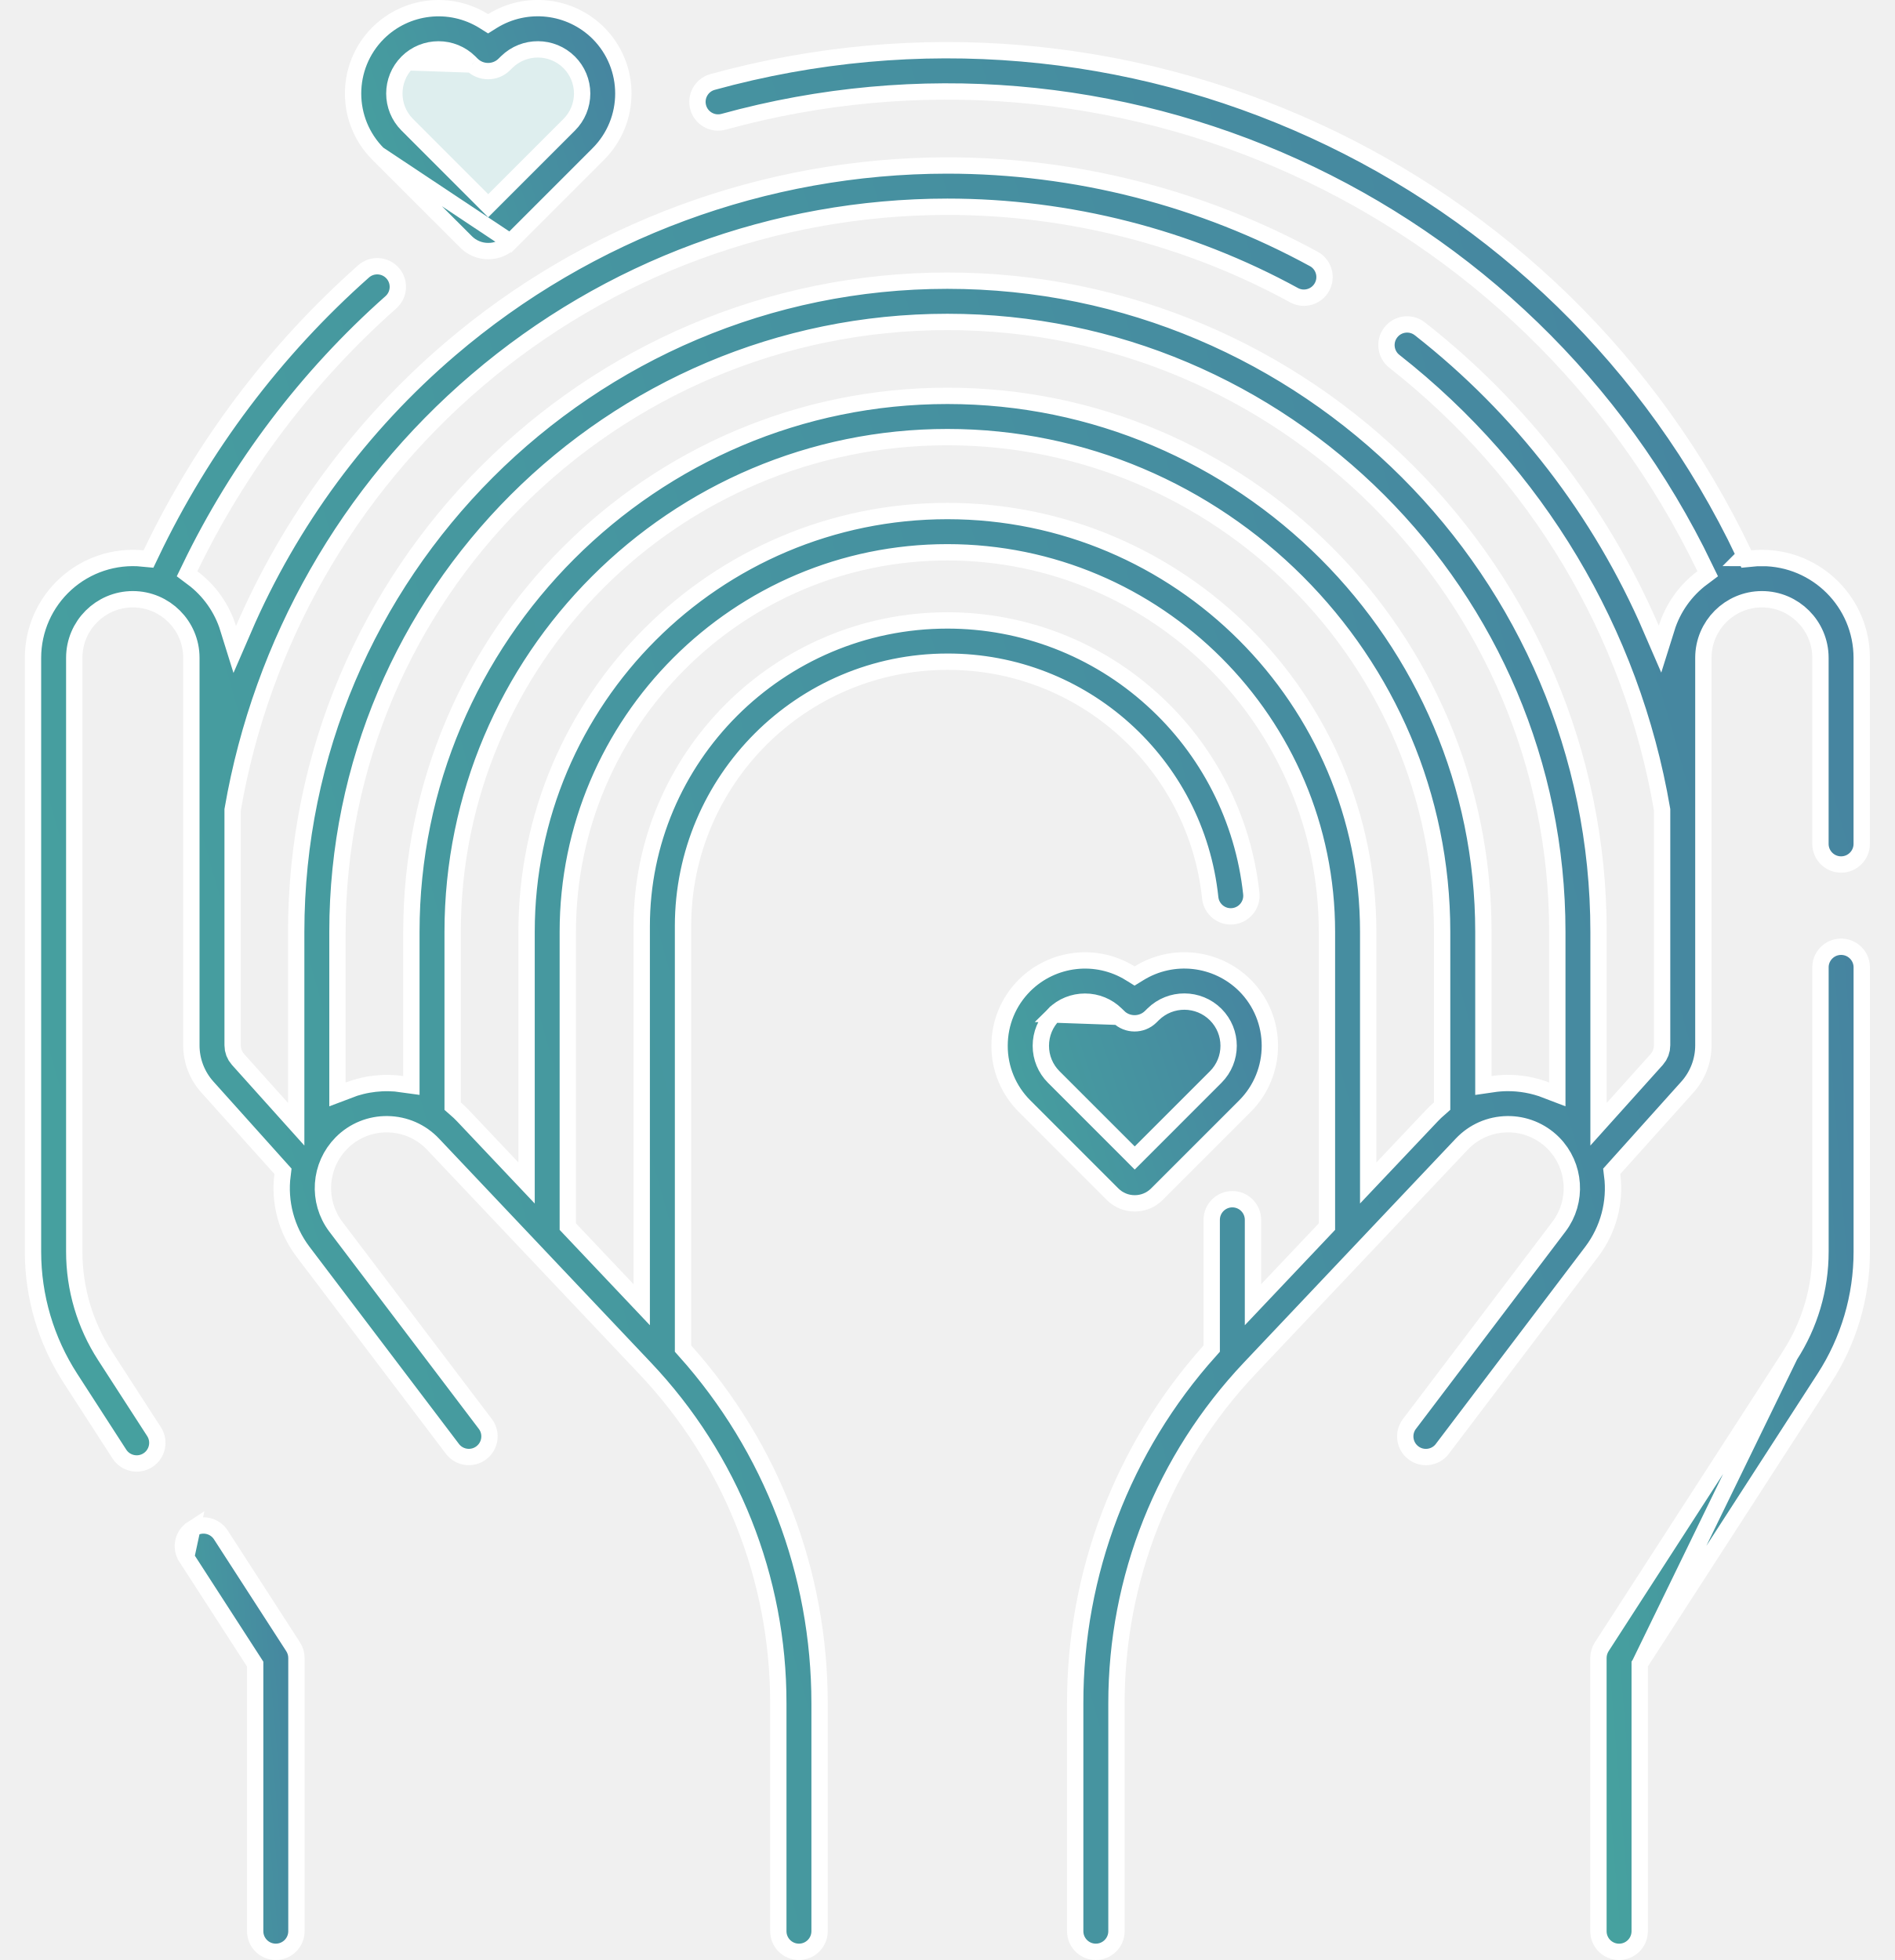
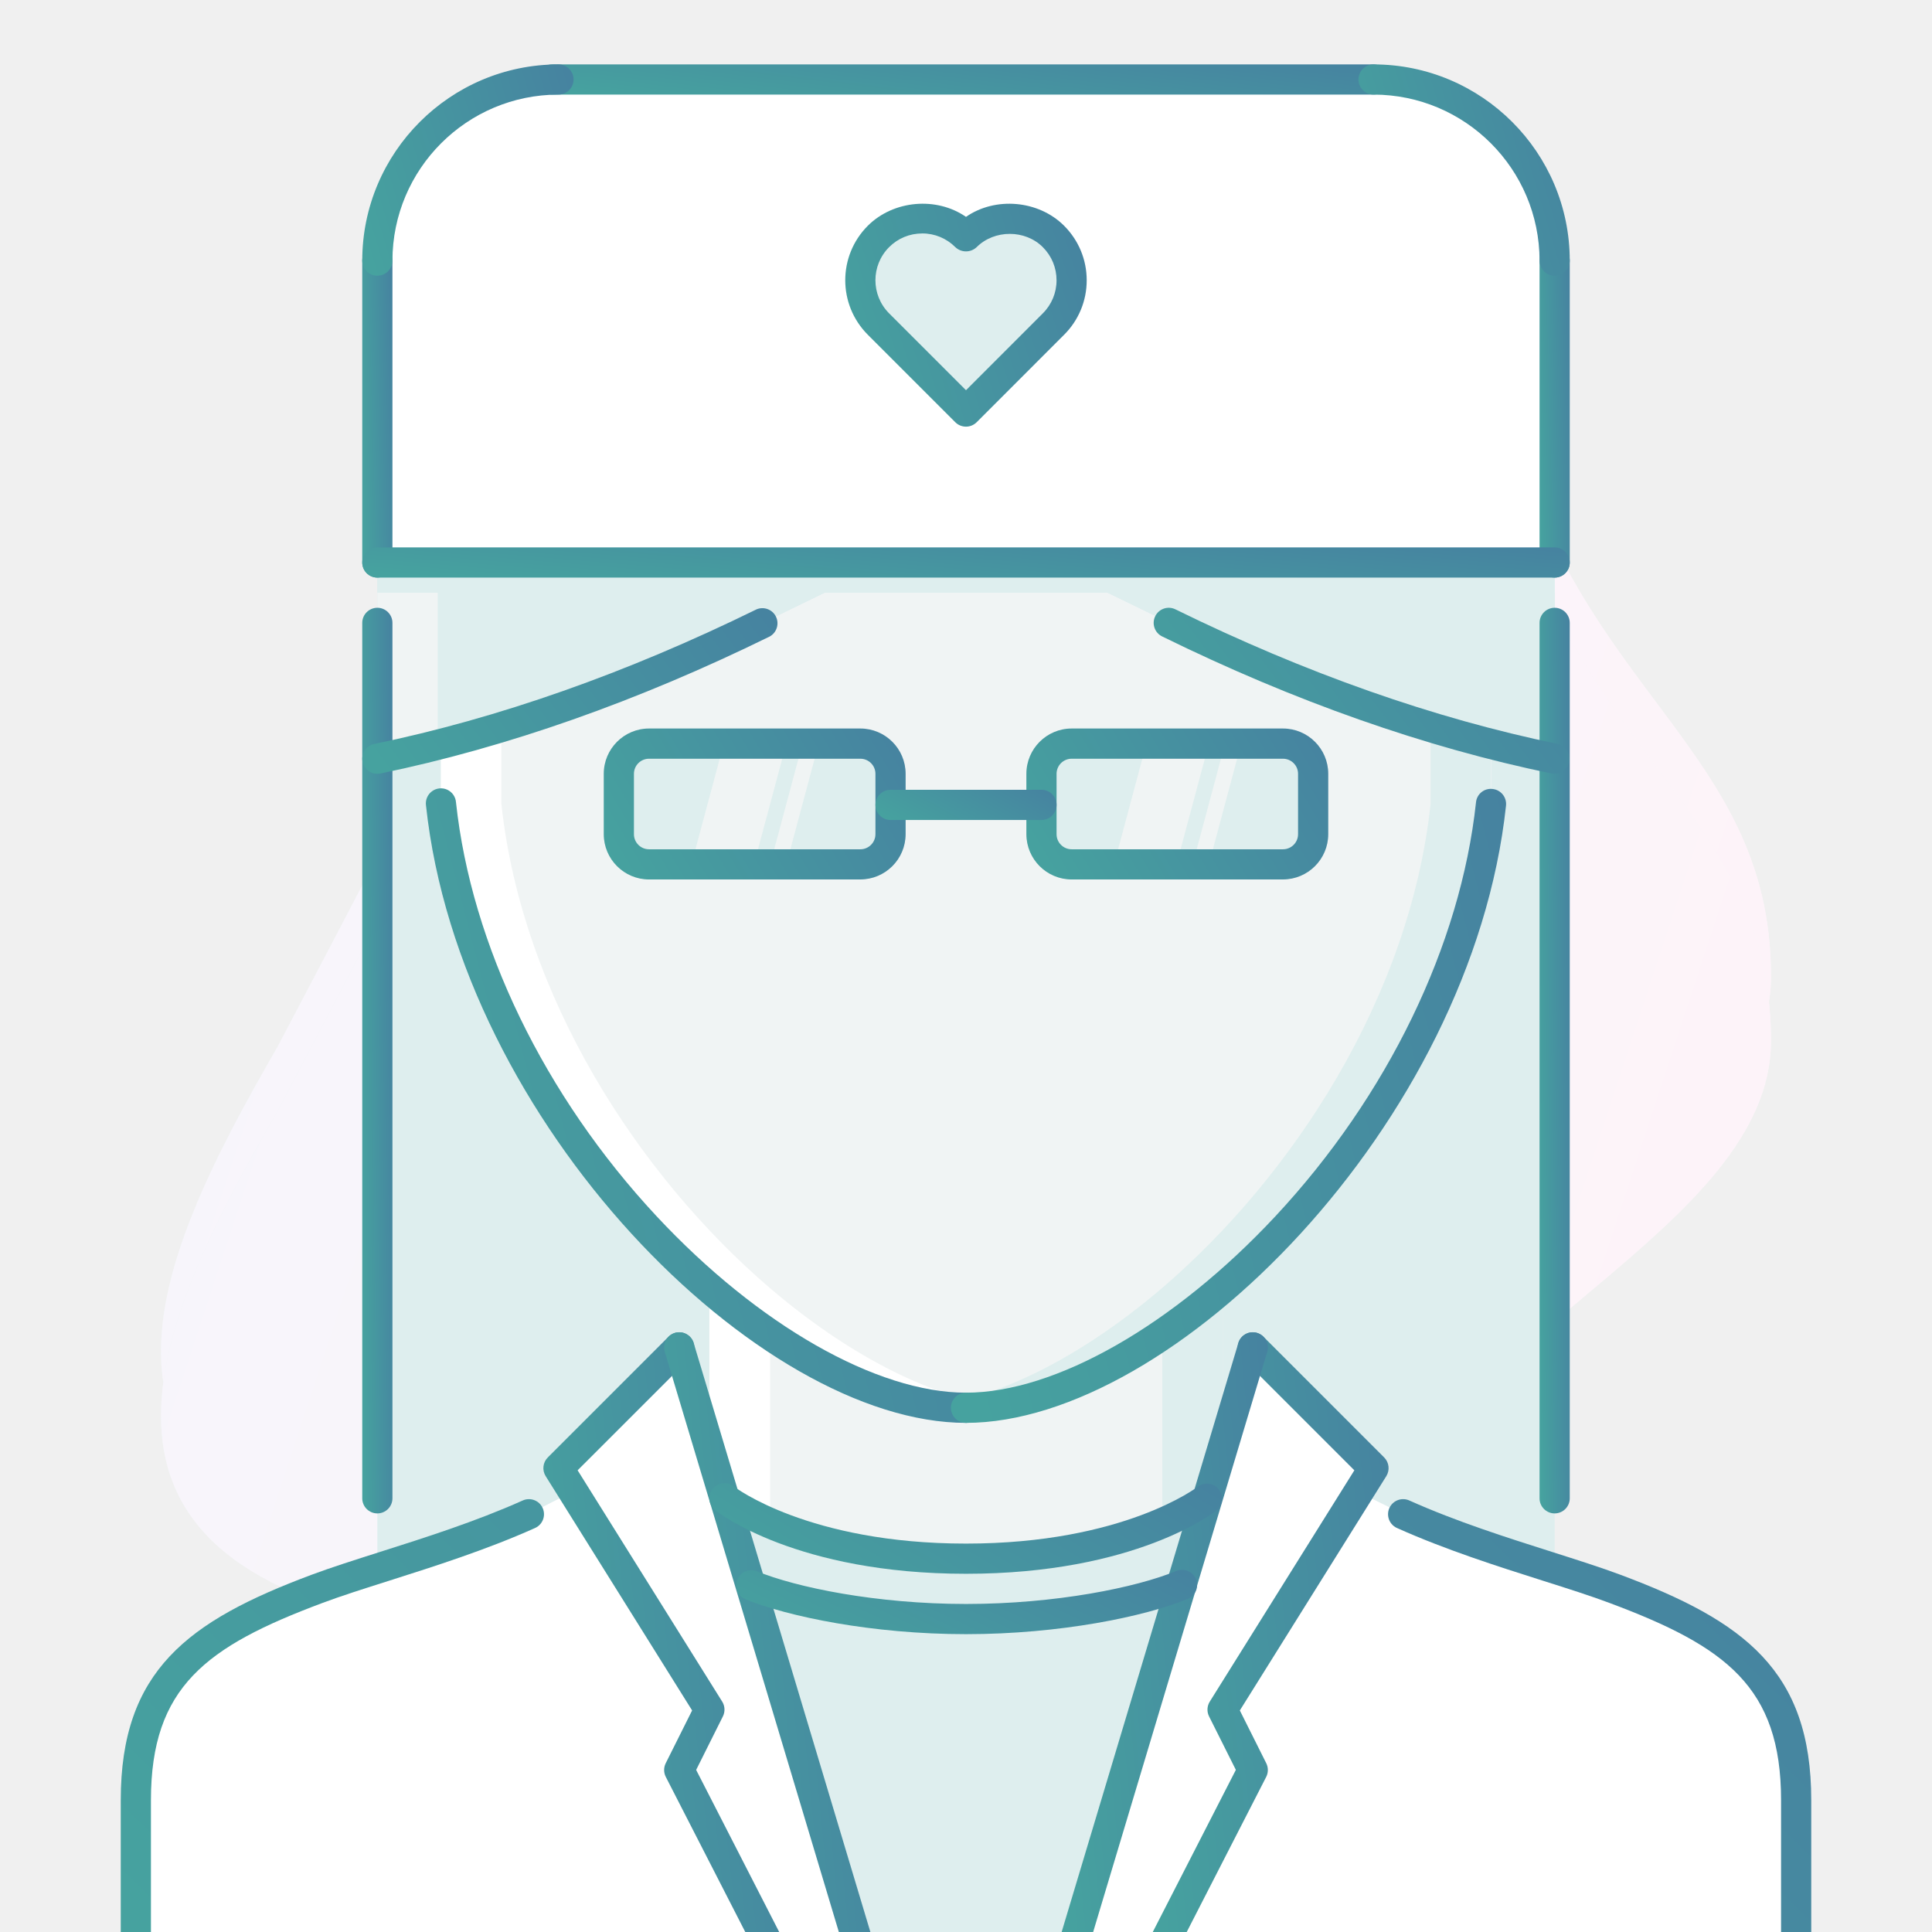
- <svg xmlns="http://www.w3.org/2000/svg" width="58" height="60" fill="none">
-   <path d="M5.699 47.672h0l2.072 3.207.04.062v8.177a.631.631 0 101.263 0v-8.363a.632.632 0 00-.101-.343L6.76 46.987s0 0 0 0a.632.632 0 00-.873-.188l-.188.873zm0 0a.631.631 0 01.187-.873l-.187.873z" fill="url(#paint0_linear_13858_2231)" stroke="#fff" stroke-width=".5" />
-   <mask id="a" fill="#fff">
-     <path d="M53.935 16.83a3.3 3.3 0 00-.327.017A27.267 27.267 0 0021.733 2.272a.882.882 0 00.47 1.7A25.502 25.502 0 0151.96 17.487a3.318 3.318 0 00-1.182 1.668 23.757 23.757 0 00-7.16-9.285.881.881 0 10-1.09 1.387c4.31 3.384 7.184 8.195 8.101 13.552V32a.395.395 0 01-.1.265l-1.346 1.498v-5.238c0-11.129-9.054-20.183-20.183-20.183-11.13 0-20.183 9.054-20.183 20.183v5.238l-1.345-1.498a.394.394 0 01-.101-.264V24.81a21.988 21.988 0 017.39-12.971A21.933 21.933 0 0129 6.579c3.67 0 7.305.929 10.511 2.687a.882.882 0 00.848-1.546A23.695 23.695 0 0029 4.816a23.697 23.697 0 00-15.384 5.683 23.835 23.835 0 00-6.392 8.663 3.317 3.317 0 00-1.183-1.674 25.742 25.742 0 016.09-8.047.881.881 0 10-1.168-1.32 27.513 27.513 0 00-6.568 8.726A3.309 3.309 0 00.76 20.136v18.18c0 1.424.41 2.81 1.182 4.006l1.502 2.325a.881.881 0 101.481-.957l-1.502-2.324a5.608 5.608 0 01-.9-3.05v-18.18c0-.85.692-1.542 1.543-1.542.85 0 1.542.692 1.542 1.542V32c0 .533.196 1.045.552 1.442l2.24 2.496a3.47 3.47 0 00.672 2.526l4.595 6.062a.882.882 0 001.405-1.065L10.478 37.4a1.712 1.712 0 01.154-2.235 1.69 1.69 0 011.229-.5c.464.007.896.196 1.215.534l6.48 6.849a14.636 14.636 0 014.019 10.097v6.973a.881.881 0 101.763 0v-6.973c0-4.065-1.481-7.937-4.18-10.957v-12.84c0-4.324 3.518-7.842 7.843-7.842a7.824 7.824 0 017.797 7.007.881.881 0 101.754-.186 9.59 9.59 0 00-3.11-6.099A9.58 9.58 0 0029 18.743c-5.297 0-9.606 4.309-9.606 9.606v10.964l-1.763-1.863v-8.925c0-6.268 5.1-11.368 11.369-11.368s11.369 5.1 11.369 11.368v8.925l-1.764 1.863v-1.971a.881.881 0 10-1.763 0v3.846a16.388 16.388 0 00-4.179 10.957v6.973a.881.881 0 101.763 0v-6.973c0-3.771 1.428-7.358 4.02-10.098l6.479-6.848c.32-.338.75-.527 1.215-.534.46-.007.9.171 1.23.5.598.599.664 1.56.152 2.235l-4.594 6.062a.882.882 0 001.405 1.065l4.594-6.062a3.462 3.462 0 00.672-2.526l2.241-2.496c.356-.397.552-.91.552-1.442V20.136c0-.85.692-1.542 1.542-1.542.85 0 1.542.692 1.542 1.542v5.697a.881.881 0 101.763 0v-5.697a3.309 3.309 0 00-3.305-3.305zm-10.29 17.157l-1.513 1.599v-7.06c0-7.242-5.89-13.132-13.131-13.132-7.24 0-13.132 5.89-13.132 13.131v7.061l-1.513-1.6a3.504 3.504 0 00-.25-.239v-5.222c0-8.213 6.682-14.894 14.895-14.894s14.894 6.681 14.894 14.894v5.222c-.086.075-.17.155-.25.24zm2.471-1.084a3.542 3.542 0 00-.458.037v-4.415c0-9.185-7.472-16.657-16.657-16.657-9.185 0-16.658 7.472-16.658 16.657v4.415a3.52 3.52 0 00-1.763.199v-4.614c0-10.157 8.264-18.42 18.42-18.42 10.158 0 18.421 8.263 18.421 18.42v4.613a3.518 3.518 0 00-1.305-.235z" />
-   </mask>
-   <path d="M53.935 16.83a3.3 3.3 0 00-.327.017A27.267 27.267 0 0021.733 2.272a.882.882 0 00.47 1.7A25.502 25.502 0 0151.96 17.487a3.318 3.318 0 00-1.182 1.668 23.757 23.757 0 00-7.16-9.285.881.881 0 10-1.09 1.387c4.31 3.384 7.184 8.195 8.101 13.552V32a.395.395 0 01-.1.265l-1.346 1.498v-5.238c0-11.129-9.054-20.183-20.183-20.183-11.13 0-20.183 9.054-20.183 20.183v5.238l-1.345-1.498a.394.394 0 01-.101-.264V24.81a21.988 21.988 0 017.39-12.971A21.933 21.933 0 0129 6.579c3.67 0 7.305.929 10.511 2.687a.882.882 0 00.848-1.546A23.695 23.695 0 0029 4.816a23.697 23.697 0 00-15.384 5.683 23.835 23.835 0 00-6.392 8.663 3.317 3.317 0 00-1.183-1.674 25.742 25.742 0 016.09-8.047.881.881 0 10-1.168-1.32 27.513 27.513 0 00-6.568 8.726A3.309 3.309 0 00.76 20.136v18.18c0 1.424.41 2.81 1.182 4.006l1.502 2.325a.881.881 0 101.481-.957l-1.502-2.324a5.608 5.608 0 01-.9-3.05v-18.18c0-.85.692-1.542 1.543-1.542.85 0 1.542.692 1.542 1.542V32c0 .533.196 1.045.552 1.442l2.24 2.496a3.47 3.47 0 00.672 2.526l4.595 6.062a.882.882 0 001.405-1.065L10.478 37.4a1.712 1.712 0 01.154-2.235 1.69 1.69 0 011.229-.5c.464.007.896.196 1.215.534l6.48 6.849a14.636 14.636 0 014.019 10.097v6.973a.881.881 0 101.763 0v-6.973c0-4.065-1.481-7.937-4.18-10.957v-12.84c0-4.324 3.518-7.842 7.843-7.842a7.824 7.824 0 017.797 7.007.881.881 0 101.754-.186 9.59 9.59 0 00-3.11-6.099A9.58 9.58 0 0029 18.743c-5.297 0-9.606 4.309-9.606 9.606v10.964l-1.763-1.863v-8.925c0-6.268 5.1-11.368 11.369-11.368s11.369 5.1 11.369 11.368v8.925l-1.764 1.863v-1.971a.881.881 0 10-1.763 0v3.846a16.388 16.388 0 00-4.179 10.957v6.973a.881.881 0 101.763 0v-6.973c0-3.771 1.428-7.358 4.02-10.098l6.479-6.848c.32-.338.75-.527 1.215-.534.46-.007.9.171 1.23.5.598.599.664 1.56.152 2.235l-4.594 6.062a.882.882 0 001.405 1.065l4.594-6.062a3.462 3.462 0 00.672-2.526l2.241-2.496c.356-.397.552-.91.552-1.442V20.136c0-.85.692-1.542 1.542-1.542.85 0 1.542.692 1.542 1.542v5.697a.881.881 0 101.763 0v-5.697a3.309 3.309 0 00-3.305-3.305zm-10.29 17.157l-1.513 1.599v-7.06c0-7.242-5.89-13.132-13.131-13.132-7.24 0-13.132 5.89-13.132 13.131v7.061l-1.513-1.6a3.504 3.504 0 00-.25-.239v-5.222c0-8.213 6.682-14.894 14.895-14.894s14.894 6.681 14.894 14.894v5.222c-.086.075-.17.155-.25.24zm2.471-1.084a3.542 3.542 0 00-.458.037v-4.415c0-9.185-7.472-16.657-16.657-16.657-9.185 0-16.658 7.472-16.658 16.657v4.415a3.52 3.52 0 00-1.763.199v-4.614c0-10.157 8.264-18.42 18.42-18.42 10.158 0 18.421 8.263 18.421 18.42v4.613a3.518 3.518 0 00-1.305-.235z" fill="url(#paint1_linear_13858_2231)" stroke="#fff" mask="url(#a)" />
-   <path d="M50.193 50.94l.04-.061 5.616-8.693a7.119 7.119 0 001.141-3.87v-8.727s0 0 0 0a.632.632 0 00-1.263 0v8.727a5.857 5.857 0 01-.94 3.185l-4.594 9.44zm0 0v8.179a.631.631 0 11-1.263 0v-8.363c0-.122.035-.24.1-.343 0 0 0 0 0 0l5.758-8.911-4.595 9.44z" fill="url(#paint2_linear_13858_2231)" stroke="#fff" stroke-width=".5" />
-   <path d="M17.486 1.563c.685.75.685 1.969 0 2.718L15 7l-2.486-2.719c-.685-.75-.685-1.968 0-2.718.686-.75 1.8-.75 2.486 0 .686-.75 1.8-.75 2.486 0zm20 30c.685.75.685 1.969 0 2.719L35 37l-2.486-2.719c-.686-.75-.686-1.968 0-2.718s1.8-.75 2.486 0c.686-.75 1.8-.75 2.486 0z" fill="#DEEEEE" />
-   <path d="M15.623 7.406h0l2.693-2.693s0 0 0 0a2.619 2.619 0 000-3.7h0a2.633 2.633 0 00-3.243-.368l-.132.083-.132-.083a2.626 2.626 0 00-3.236.369h0a2.619 2.619 0 000 3.699l4.05 2.693zm0 0a.95.95 0 01-.678.28.952.952 0 01-.678-.28s0 0 0 0l-2.694-2.693 4.05 2.693zm-1.175-5.431h0c.27.268.712.269.983.003h0l.082-.08h0a1.361 1.361 0 011.91.009 1.35 1.35 0 01.001 1.912h0l-2.302 2.302-.177.177-.177-.177-2.301-2.302a1.353 1.353 0 010-1.912s0 0 0 0m1.98.068l-1.98-.068m1.98.068l-.075-.075s0 0 0 0a1.349 1.349 0 00-.95-.388c-.345 0-.692.131-.956.395m1.982.068l-1.982-.068" fill="url(#paint3_linear_13858_2231)" stroke="#fff" stroke-width=".5" />
-   <path d="M34.24 31.127h0c.269.265.71.267.982 0 0 0 0 0 0 0l.08-.079h0a1.361 1.361 0 011.912.01 1.353 1.353 0 010 1.912l-2.302 2.302-.177.177-.176-.177-2.302-2.302s0 0 0 0a1.346 1.346 0 01-.396-.956c0-.361.14-.702.396-.957l1.983.07zm0 0l-.077-.076s0 0 0 0a1.35 1.35 0 00-.95-.388c-.346 0-.693.13-.956.394l1.983.07zm.36-1.331l.131.082.133-.082a2.633 2.633 0 013.243.368 2.619 2.619 0 010 3.7s0 0 0 0l-2.693 2.692a.951.951 0 01-.679.281.952.952 0 01-.678-.28s0 0 0 0l-2.693-2.694h0a2.596 2.596 0 01-.766-1.85c0-.698.271-1.354.766-1.849h0a2.625 2.625 0 013.235-.368z" fill="url(#paint4_linear_13858_2231)" stroke="#fff" stroke-width=".5" />
+ <svg xmlns="http://www.w3.org/2000/svg" width="80" height="80" fill="none">
+   <path d="M73.333 40.427c0 7.823-13.868 12.368-16.07 20.654-2.201 8.287-6.412 12.252-16.73 12.252-8.408 0-4.843-5.962-21.882-8.392-17.039-2.43-12.455-12.42-7.166-21.58C17.5 31.967 20.29 26.3 24.63 18.783 28.97 11.267 30.677 7.52 40.533 7.52c8.26 0 19.152-4.743 21.573 8.119 2.422 12.862 11.227 14.9 11.227 24.787z" fill="url(#paint0_linear_14181_2209)" />
+   <path d="M73.333 40.427c0 7.823-13.868 12.368-16.07 20.654-2.201 8.287-6.412 12.252-16.73 12.252-8.408 0-4.843-5.962-21.882-8.392-17.039-2.43-12.455-12.42-7.166-21.58C17.5 31.967 20.29 26.3 24.63 18.783 28.97 11.267 30.677 7.52 40.533 7.52c8.26 0 19.152-4.743 21.573 8.119 2.422 12.862 11.227 14.9 11.227 24.787z" fill="url(#paint1_linear_14181_2209)" />
+   <g clip-path="url(#clip0_14181_2209)">
+     <path d="M73.333 43.094c0 7.822-13.868 12.367-16.07 20.654C55.062 72.035 50.851 76 40.533 76c-8.408 0-4.843-5.963-21.882-8.392-17.039-2.43-12.455-12.42-7.166-21.581C17.5 34.634 20.29 28.967 24.63 21.45c4.34-7.516 6.047-11.263 15.903-11.263 8.26 0 19.152-4.743 21.573 8.118 2.422 12.862 11.227 14.9 11.227 24.788z" fill="url(#paint2_linear_14181_2209)" />
+     <path d="M73.333 43.094c0 7.822-13.868 12.367-16.07 20.654C55.062 72.035 50.851 76 40.533 76c-8.408 0-4.843-5.963-21.882-8.392-17.039-2.43-12.455-12.42-7.166-21.581C17.5 34.634 20.29 28.967 24.63 21.45c4.34-7.516 6.047-11.263 15.903-11.263 8.26 0 19.152-4.743 21.573 8.118 2.422 12.862 11.227 14.9 11.227 24.788z" fill="url(#paint3_linear_14181_2209)" />
+     <g clip-path="url(#clip1_14181_2209)">
+       <path d="M43.626 9.792c.998 1 .998 2.625 0 3.625L40 17.042l-3.625-3.625A2.564 2.564 0 0140 9.792c1-1 2.625-1 3.626 0z" fill="#DEEEEE" />
+       <path d="M64.375 10.791v12.5H15.626v-12.5c0-4.15 3.362-7.5 7.5-7.5h33.75c4.15 0 7.5 3.35 7.5 7.5zm-20.75 2.626a2.564 2.564 0 00-3.624-3.625 2.564 2.564 0 00-3.625 3.625L40 17.042l3.625-3.625z" fill="#fff" />
+       <path d="M61.737 30.804c-4.726-1.212-9.213-2.987-13.338-5.012l-5.138-2.5h21.113v8.124a61.969 61.969 0 01-2.637-.612zm-43.474 0c-.875.225-1.75.425-2.638.613V23.29h21.126l-5.138 2.5c-4.137 2.026-8.625 3.8-13.35 5.013z" fill="#DEEEEE" />
+       <path d="M18.125 24.542h-2.5v6.875a64.8 64.8 0 002.5-.58v-6.295z" fill="#F0F4F4" />
+       <path d="M61.886 24.542h2.5v6.875c-.84-.178-1.67-.37-2.5-.58v-6.295zM29.375 53.33v6.624l-1.25-4.163-5 5 .6.962-.025.026-1.825.925c-2.062.924-4.313 1.625-6.25 2.238V31.417a62.293 62.293 0 002.637-.613v2.488c.863 7.987 5.7 15.4 11.113 20.037z" fill="#DEEEEE" />
+       <path d="M64.376 64.942c.925.3 1.787.575 2.5.85 5 1.863 7.5 3.75 7.5 8.75v7.5H47.401l.637-1.25 3.839-7.5-1.25-2.5 5.624-9.013 1.875.926c2.063.924 4.312 1.624 6.25 2.237z" fill="#fff" />
+       <path d="M64.375 31.417v33.525c-1.938-.613-4.187-1.313-6.25-2.237l-1.875-.926.625-.987-5-5-1.25 4.163V53.33c5.425-4.638 10.263-12.05 11.113-20.038v-2.488c.874.225 1.75.425 2.637.613z" fill="#DEEEEE" />
+       <path d="M36.873 33.33v-1.288c0-.688-.562-1.25-1.25-1.25h-8.75c-.687 0-1.25.562-1.25 1.25v2.5c0 .688.563 1.25 1.25 1.25h8.75c.688 0 1.25-.563 1.25-1.25V33.33zm6.25 0v1.212c0 .688.562 1.25 1.25 1.25h8.75c.688 0 1.25-.563 1.25-1.25v-2.5c0-.688-.563-1.25-1.25-1.25h-8.75c-.688 0-1.25.562-1.25 1.25v1.288zm18.614-2.526v2.488c-.851 7.987-5.689 15.4-11.114 20.038-3.613 3.087-7.487 4.962-10.625 4.962-3.137 0-7.012-1.876-10.625-4.962-5.412-4.638-10.25-12.05-11.113-20.038v-2.488c4.726-1.212 9.213-2.987 13.35-5.012l5.138-2.5h6.512l5.138 2.5c4.125 2.025 8.612 3.8 13.338 5.012z" fill="#F0F4F4" />
+       <path d="M20.76 33.292v-3.21c-.828.251-1.655.506-2.5.723v2.487c.863 7.987 5.7 15.4 11.113 20.038 3.613 3.087 7.488 4.962 10.625 4.962a8.87 8.87 0 001.25-.095c-2.884-.412-6.228-2.178-9.375-4.867-5.412-4.638-10.25-12.05-11.112-20.038z" fill="#fff" />
+       <path d="M59.238 33.292v-3.21c.828.251 1.655.506 2.5.723v2.487c-.863 7.987-5.7 15.4-11.113 20.038-3.614 3.087-7.488 4.962-10.625 4.962-.405 0-.823-.035-1.25-.096 2.883-.411 6.228-2.177 9.375-4.866 5.412-4.638 10.25-12.05 11.113-20.038z" fill="#DEEEEE" />
+       <path d="M56.873 60.791l-.625.988-5.625 9.012 1.25 2.5-3.838 7.5-.637 1.25H44.01l4.914-16.412 1.074-3.588.625-2.087 1.25-4.162 5 5z" fill="#fff" />
+       <path d="M50.625 59.954L50 62.041s-3.125 2.5-10 2.5-9.975-2.5-9.975-2.5l-.025.013-.625-2.1V53.33c3.613 3.087 7.487 4.962 10.625 4.962 3.137 0 7.012-1.875 10.625-4.962v6.625z" fill="#F0F4F4" />
+       <path d="M50 62.041l-1.074 3.588c-1.788.737-5.226 1.413-8.926 1.413s-7.138-.675-8.912-1.413h-.013L30 62.054l.025-.013s3.1 2.5 9.975 2.5 10-2.5 10-2.5z" fill="#DEEEEE" />
+       <path d="M48.924 65.63l-4.913 16.412h-8.013l-4.925-16.413h.013c1.775.737 5.212 1.413 8.912 1.413 3.7 0 7.138-.675 8.926-1.413z" fill="#DEEEEE" />
+       <path d="M31.075 65.63L36 82.041h-3.388l-.637-1.25-3.85-7.5 1.25-2.5-5.65-9.038-.6-.962 5-5 1.25 4.162.625 2.1 1.075 3.575z" fill="#fff" />
+       <path d="M31.975 80.792l.637 1.25H5.625v-7.5c0-5 2.5-6.888 7.5-8.75a45.1 45.1 0 012.5-.838v-.012c1.937-.613 4.188-1.313 6.25-2.237l1.825-.926.025-.025 5.65 9.038-1.25 2.5 3.85 7.5z" fill="#fff" />
+       <path d="M36.886 34.542c0 .687-.563 1.25-1.25 1.25h-8.75c-.688 0-1.25-.563-1.25-1.25v-2.5c0-.688.562-1.25 1.25-1.25h8.75c.687 0 1.25.562 1.25 1.25v2.5z" fill="#DEEEEE" />
+       <path d="M28.63 35.792h2.589l1.34-5H29.97l-1.34 5zm3.26 0h.67l1.34-5h-.67l-1.34 5z" fill="#F0F4F4" />
+       <path d="M54.386 34.542c0 .687-.562 1.25-1.25 1.25h-8.75c-.687 0-1.25-.563-1.25-1.25v-2.5c0-.688.563-1.25 1.25-1.25h8.75c.688 0 1.25.562 1.25 1.25v2.5z" fill="#DEEEEE" />
+       <path d="M46.13 35.792h2.588l1.34-5H47.47l-1.34 5zm3.255 0h.67l1.34-5h-.67l-1.34 5z" fill="#F0F4F4" />
+       <path d="M30.025 62.041s.603.485 1.863 1.028v-7.826a28.697 28.697 0 01-2.513-1.913v6.624l.625 2.1.025-.013z" fill="#fff" />
+       <path d="M48.13 63.067c1.264-.542 1.87-1.025 1.87-1.025l.624-2.088V53.33a28.596 28.596 0 01-2.494 1.9v7.837zm16.246-39.776H15.625v1.25h48.75v-1.25z" fill="#DEEEEE" />
+       <path d="M45.833 24.542l-2.57-1.25h-6.512l-2.569 1.25h11.65z" fill="#DEEEEE" />
+       <path d="M35.625 36.417h-8.75A1.877 1.877 0 0125 34.54v-2.5c0-1.033.841-1.874 1.875-1.874h8.75c1.034 0 1.875.84 1.875 1.875v2.5a1.877 1.877 0 01-1.875 1.875zm-8.75-5a.625.625 0 00-.625.625v2.5c0 .345.28.625.625.625h8.75c.345 0 .625-.28.625-.625v-2.5a.625.625 0 00-.625-.625h-8.75z" fill="url(#paint4_linear_14181_2209)" />
+       <path d="M53.125 36.417h-8.75A1.877 1.877 0 0142.5 34.54v-2.5c0-1.033.841-1.874 1.875-1.874h8.75c1.034 0 1.875.84 1.875 1.875v2.5a1.877 1.877 0 01-1.875 1.875zm-8.75-5a.626.626 0 00-.625.625v2.5c0 .345.28.625.625.625h8.75c.344 0 .625-.28.625-.625v-2.5a.626.626 0 00-.625-.625h-8.75z" fill="url(#paint5_linear_14181_2209)" />
+       <path d="M43.126 33.954h-6.25a.625.625 0 110-1.25h6.25a.625.625 0 110 1.25z" fill="url(#paint6_linear_14181_2209)" />
+       <path d="M31.968 81.417a.626.626 0 01-.556-.34l-3.843-7.5a.625.625 0 01-.003-.565l1.093-2.186-6.064-9.702a.626.626 0 01.088-.774l5-5a.625.625 0 11.884.884l-4.649 4.648 5.987 9.578a.628.628 0 01.029.611l-1.108 2.217 3.698 7.218a.627.627 0 01-.556.91z" fill="url(#paint7_linear_14181_2209)" />
+       <path d="M35.625 81.417a.625.625 0 01-.599-.446l-7.5-25a.625.625 0 111.198-.359l7.5 25a.624.624 0 01-.599.805z" fill="url(#paint8_linear_14181_2209)" />
+       <path d="M48.031 81.417a.628.628 0 01-.557-.91l3.7-7.22-1.11-2.216a.628.628 0 01.03-.611l5.987-9.578-4.649-4.648a.625.625 0 11.884-.884l5 5a.628.628 0 01.088.774l-6.065 9.702 1.094 2.186a.627.627 0 01-.002.565l-3.843 7.5a.626.626 0 01-.557.34z" fill="url(#paint9_linear_14181_2209)" />
+       <path d="M44.375 81.417a.623.623 0 01-.598-.805l7.5-25a.622.622 0 01.777-.419c.331.1.52.447.42.778l-7.5 25a.625.625 0 01-.599.446z" fill="url(#paint10_linear_14181_2209)" />
+       <path d="M40 65.167c-7.014 0-10.256-2.53-10.391-2.637a.625.625 0 01.78-.978c.03.023 3.077 2.365 9.61 2.365 6.534 0 9.582-2.341 9.612-2.365a.626.626 0 01.779.978c-.134.108-3.376 2.637-10.39 2.637z" fill="url(#paint11_linear_14181_2209)" />
+       <path d="M40.001 67.667c-3.88 0-7.392-.73-9.15-1.453a.626.626 0 01.476-1.157c1.644.676 4.964 1.36 8.674 1.36 3.721 0 7.044-.683 8.687-1.358a.625.625 0 11.476 1.155c-1.757.723-5.271 1.453-9.163 1.453z" fill="url(#paint12_linear_14181_2209)" />
+       <path d="M40 58.918c-8.563 0-20.944-12.394-22.36-25.56a.625.625 0 111.242-.133c.636 5.911 3.662 12.156 8.304 17.134C31.389 54.866 36.3 57.668 40 57.668a.625.625 0 110 1.25z" fill="url(#paint13_linear_14181_2209)" />
+       <path d="M74.375 82.667H5.625A.625.625 0 015 82.042v-7.5c0-5.364 2.779-7.42 7.906-9.336.804-.3 1.772-.608 2.826-.943 1.858-.59 3.965-1.26 5.89-2.121a.625.625 0 11.51 1.14c-1.99.891-4.132 1.572-6.021 2.173-1.032.327-1.98.627-2.767.923-4.806 1.797-7.094 3.476-7.094 8.164v6.875h67.5v-6.875c0-4.688-2.288-6.367-7.095-8.164-.786-.296-1.733-.596-2.764-.923-1.89-.6-4.032-1.282-6.021-2.173a.625.625 0 11.51-1.14c1.925.862 4.031 1.53 5.89 2.121 1.052.335 2.02.642 2.824.943C72.222 67.122 75 69.178 75 74.542v7.5c0 .345-.28.625-.625.625z" fill="url(#paint14_linear_14181_2209)" />
+       <path d="M15.625 62.667a.625.625 0 01-.625-.625v-36.25a.625.625 0 111.25 0v36.25c0 .345-.28.625-.625.625z" fill="url(#paint15_linear_14181_2209)" />
+       <path d="M15.624 32.042a.625.625 0 01-.125-1.237c5.124-1.058 10.45-2.933 15.829-5.574a.626.626 0 01.55 1.122c-5.473 2.688-10.9 4.598-16.127 5.676a.662.662 0 01-.127.013z" fill="url(#paint16_linear_14181_2209)" />
+       <path d="M40 58.918a.625.625 0 110-1.25c3.701 0 8.611-2.802 12.815-7.309 4.641-4.978 7.666-11.223 8.303-17.135a.615.615 0 01.689-.554c.343.037.59.345.554.689C60.944 46.524 48.562 58.918 40 58.918z" fill="url(#paint17_linear_14181_2209)" />
+       <path d="M64.375 62.667a.625.625 0 01-.625-.625v-36.25a.625.625 0 111.25 0v36.25c0 .345-.28.625-.625.625z" fill="url(#paint18_linear_14181_2209)" />
+       <path d="M64.373 32.042a.654.654 0 01-.127-.013c-5.228-1.08-10.654-2.988-16.125-5.676a.624.624 0 11.55-1.122c5.378 2.64 10.702 4.516 15.83 5.573a.627.627 0 01-.127 1.237z" fill="url(#paint19_linear_14181_2209)" />
+       <path d="M15.625 23.917A.625.625 0 0115 23.29v-12.5a.625.625 0 111.25 0v12.5c0 .346-.28.626-.625.626z" fill="url(#paint20_linear_14181_2209)" />
+       <path d="M56.876 3.917H22.865a.625.625 0 110-1.25h34.01a.625.625 0 110 1.25z" fill="url(#paint21_linear_14181_2209)" />
+       <path d="M64.375 23.917a.625.625 0 01-.625-.626v-12.5a.625.625 0 111.25 0v12.5c0 .346-.28.626-.625.626z" fill="url(#paint22_linear_14181_2209)" />
+       <path d="M64.375 23.917h-48.75a.625.625 0 110-1.25h48.75a.625.625 0 110 1.25z" fill="url(#paint23_linear_14181_2209)" />
+       <path d="M15.625 11.417a.625.625 0 01-.625-.625c0-4.48 3.645-8.125 8.125-8.125a.625.625 0 110 1.25 6.883 6.883 0 00-6.875 6.875c0 .345-.28.625-.625.625z" fill="url(#paint24_linear_14181_2209)" />
+       <path d="M64.375 11.417a.625.625 0 01-.625-.625 6.883 6.883 0 00-6.875-6.875.625.625 0 110-1.25c4.48 0 8.125 3.645 8.125 8.125 0 .345-.28.625-.625.625z" fill="url(#paint25_linear_14181_2209)" />
+       <path d="M39.999 17.667a.626.626 0 01-.442-.183l-3.625-3.625a3.193 3.193 0 010-4.509c1.067-1.067 2.852-1.213 4.067-.37 1.212-.842 3-.697 4.066.37.6.603.933 1.403.933 2.255a3.17 3.17 0 01-.934 2.255l-3.623 3.624a.625.625 0 01-.442.183zm-1.813-8c-.518 0-1.004.2-1.37.567a1.941 1.941 0 000 2.741L40 16.158l3.181-3.183a1.92 1.92 0 00.568-1.37c0-.518-.201-1.005-.568-1.371-.73-.733-2.007-.733-2.74 0a.643.643 0 01-.883 0 1.924 1.924 0 00-1.37-.568z" fill="url(#paint26_linear_14181_2209)" />
+     </g>
+   </g>
  <defs>
-     <linearGradient id="paint0_linear_13858_2231" x1="4.664" y1="49.541" x2="14.748" y2="48.663" gradientUnits="userSpaceOnUse">
+     <linearGradient id="paint0_linear_14181_2209" x1="6.667" y1="6.667" x2="86.616" y2="32.99" gradientUnits="userSpaceOnUse">
+       <stop stop-color="#ECF6F5" />
+       <stop offset="1" stop-color="#FBF6F9" />
+     </linearGradient>
+     <linearGradient id="paint1_linear_14181_2209" x1="6.667" y1="6.667" x2="86.616" y2="32.99" gradientUnits="userSpaceOnUse">
+       <stop stop-color="#F6F6FB" />
+       <stop offset="1" stop-color="#FEF3F9" />
+     </linearGradient>
+     <linearGradient id="paint2_linear_14181_2209" x1="6.667" y1="9.333" x2="86.616" y2="35.657" gradientUnits="userSpaceOnUse">
+       <stop stop-color="#ECF6F5" />
+       <stop offset="1" stop-color="#FBF6F9" />
+     </linearGradient>
+     <linearGradient id="paint3_linear_14181_2209" x1="6.667" y1="9.333" x2="86.616" y2="35.657" gradientUnits="userSpaceOnUse">
+       <stop stop-color="#F6F6FB" />
+       <stop offset="1" stop-color="#FEF3F9" />
+     </linearGradient>
+     <linearGradient id="paint4_linear_14181_2209" x1="22.852" y1="31.593" x2="46.464" y2="17.572" gradientUnits="userSpaceOnUse">
      <stop stop-color="#46A29F" />
      <stop offset="1" stop-color="#4660A2" />
    </linearGradient>
-     <linearGradient id="paint1_linear_13858_2231" x1="-8.944" y1="14.692" x2="124.478" y2="-23.417" gradientUnits="userSpaceOnUse">
+     <linearGradient id="paint5_linear_14181_2209" x1="40.352" y1="31.593" x2="63.964" y2="17.572" gradientUnits="userSpaceOnUse">
      <stop stop-color="#46A29F" />
      <stop offset="1" stop-color="#4660A2" />
    </linearGradient>
-     <linearGradient id="paint2_linear_13858_2231" x1="47.209" y1="35.851" x2="68.938" y2="34.086" gradientUnits="userSpaceOnUse">
+     <linearGradient id="paint6_linear_14181_2209" x1="34.961" y1="32.99" x2="39.552" y2="24.81" gradientUnits="userSpaceOnUse">
      <stop stop-color="#46A29F" />
      <stop offset="1" stop-color="#4660A2" />
    </linearGradient>
-     <linearGradient id="paint3_linear_13858_2231" x1="9.051" y1="1.812" x2="29.286" y2="-4.829" gradientUnits="userSpaceOnUse">
+     <linearGradient id="paint7_linear_14181_2209" x1="20.766" y1="61.159" x2="46.221" y2="58.253" gradientUnits="userSpaceOnUse">
      <stop stop-color="#46A29F" />
      <stop offset="1" stop-color="#4660A2" />
    </linearGradient>
-     <linearGradient id="paint4_linear_13858_2231" x1="28.84" y1="30.962" x2="49.078" y2="24.32" gradientUnits="userSpaceOnUse">
+     <linearGradient id="paint8_linear_14181_2209" x1="25.996" y1="61.159" x2="48.137" y2="58.968" gradientUnits="userSpaceOnUse">
      <stop stop-color="#46A29F" />
      <stop offset="1" stop-color="#4660A2" />
    </linearGradient>
+     <linearGradient id="paint9_linear_14181_2209" x1="45.672" y1="61.159" x2="71.127" y2="58.253" gradientUnits="userSpaceOnUse">
+       <stop stop-color="#46A29F" />
+       <stop offset="1" stop-color="#4660A2" />
+     </linearGradient>
+     <linearGradient id="paint10_linear_14181_2209" x1="42.246" y1="61.159" x2="64.387" y2="58.968" gradientUnits="userSpaceOnUse">
+       <stop stop-color="#46A29F" />
+       <stop offset="1" stop-color="#4660A2" />
+     </linearGradient>
+     <linearGradient id="paint11_linear_14181_2209" x1="25.724" y1="62.274" x2="39.89" y2="38.432" gradientUnits="userSpaceOnUse">
+       <stop stop-color="#46A29F" />
+       <stop offset="1" stop-color="#4660A2" />
+     </linearGradient>
+     <linearGradient id="paint12_linear_14181_2209" x1="27.184" y1="65.617" x2="35.967" y2="46.876" gradientUnits="userSpaceOnUse">
+       <stop stop-color="#46A29F" />
+       <stop offset="1" stop-color="#4660A2" />
+     </linearGradient>
+     <linearGradient id="paint13_linear_14181_2209" x1="13.685" y1="38.66" x2="68.705" y2="24.353" gradientUnits="userSpaceOnUse">
+       <stop stop-color="#46A29F" />
+       <stop offset="1" stop-color="#4660A2" />
+     </linearGradient>
+     <linearGradient id="paint14_linear_14181_2209" x1="-7.029" y1="66.785" x2="81.515" y2="-22.638" gradientUnits="userSpaceOnUse">
+       <stop stop-color="#46A29F" />
+       <stop offset="1" stop-color="#4660A2" />
+     </linearGradient>
+     <linearGradient id="paint15_linear_14181_2209" x1="14.785" y1="33.727" x2="17.979" y2="33.695" gradientUnits="userSpaceOnUse">
+       <stop stop-color="#46A29F" />
+       <stop offset="1" stop-color="#4660A2" />
+     </linearGradient>
+     <linearGradient id="paint16_linear_14181_2209" x1="12.04" y1="26.737" x2="40.371" y2="5.655" gradientUnits="userSpaceOnUse">
+       <stop stop-color="#46A29F" />
+       <stop offset="1" stop-color="#4660A2" />
+     </linearGradient>
+     <linearGradient id="paint17_linear_14181_2209" x1="35.425" y1="38.659" x2="90.444" y2="24.353" gradientUnits="userSpaceOnUse">
+       <stop stop-color="#46A29F" />
+       <stop offset="1" stop-color="#4660A2" />
+     </linearGradient>
+     <linearGradient id="paint18_linear_14181_2209" x1="63.535" y1="33.727" x2="66.729" y2="33.695" gradientUnits="userSpaceOnUse">
+       <stop stop-color="#46A29F" />
+       <stop offset="1" stop-color="#4660A2" />
+     </linearGradient>
+     <linearGradient id="paint19_linear_14181_2209" x1="44.81" y1="26.736" x2="73.146" y2="5.655" gradientUnits="userSpaceOnUse">
+       <stop stop-color="#46A29F" />
+       <stop offset="1" stop-color="#4660A2" />
+     </linearGradient>
+     <linearGradient id="paint20_linear_14181_2209" x1="14.785" y1="13.305" x2="17.977" y2="13.219" gradientUnits="userSpaceOnUse">
+       <stop stop-color="#46A29F" />
+       <stop offset="1" stop-color="#4660A2" />
+     </linearGradient>
+     <linearGradient id="paint21_linear_14181_2209" x1="16.18" y1="2.952" x2="17.446" y2="-7.653" gradientUnits="userSpaceOnUse">
+       <stop stop-color="#46A29F" />
+       <stop offset="1" stop-color="#4660A2" />
+     </linearGradient>
+     <linearGradient id="paint22_linear_14181_2209" x1="63.535" y1="13.305" x2="66.727" y2="13.219" gradientUnits="userSpaceOnUse">
+       <stop stop-color="#46A29F" />
+       <stop offset="1" stop-color="#4660A2" />
+     </linearGradient>
+     <linearGradient id="paint23_linear_14181_2209" x1="6.408" y1="22.952" x2="7.308" y2="12.27" gradientUnits="userSpaceOnUse">
+       <stop stop-color="#46A29F" />
+       <stop offset="1" stop-color="#4660A2" />
+     </linearGradient>
+     <linearGradient id="paint24_linear_14181_2209" x1="13.496" y1="4.664" x2="34.042" y2="-1.436" gradientUnits="userSpaceOnUse">
+       <stop stop-color="#46A29F" />
+       <stop offset="1" stop-color="#4660A2" />
+     </linearGradient>
+     <linearGradient id="paint25_linear_14181_2209" x1="54.746" y1="4.664" x2="75.292" y2="-1.436" gradientUnits="userSpaceOnUse">
+       <stop stop-color="#46A29F" />
+       <stop offset="1" stop-color="#4660A2" />
+     </linearGradient>
+     <linearGradient id="paint26_linear_14181_2209" x1="33.282" y1="10.543" x2="56.433" y2="3.098" gradientUnits="userSpaceOnUse">
+       <stop stop-color="#46A29F" />
+       <stop offset="1" stop-color="#4660A2" />
+     </linearGradient>
+     <clipPath id="clip0_14181_2209">
+       <path fill="#fff" d="M0 0h80v80H0z" />
+     </clipPath>
+     <clipPath id="clip1_14181_2209">
+       <path fill="#fff" transform="translate(0 2.667)" d="M0 0h80v80H0z" />
+     </clipPath>
  </defs>
</svg>
